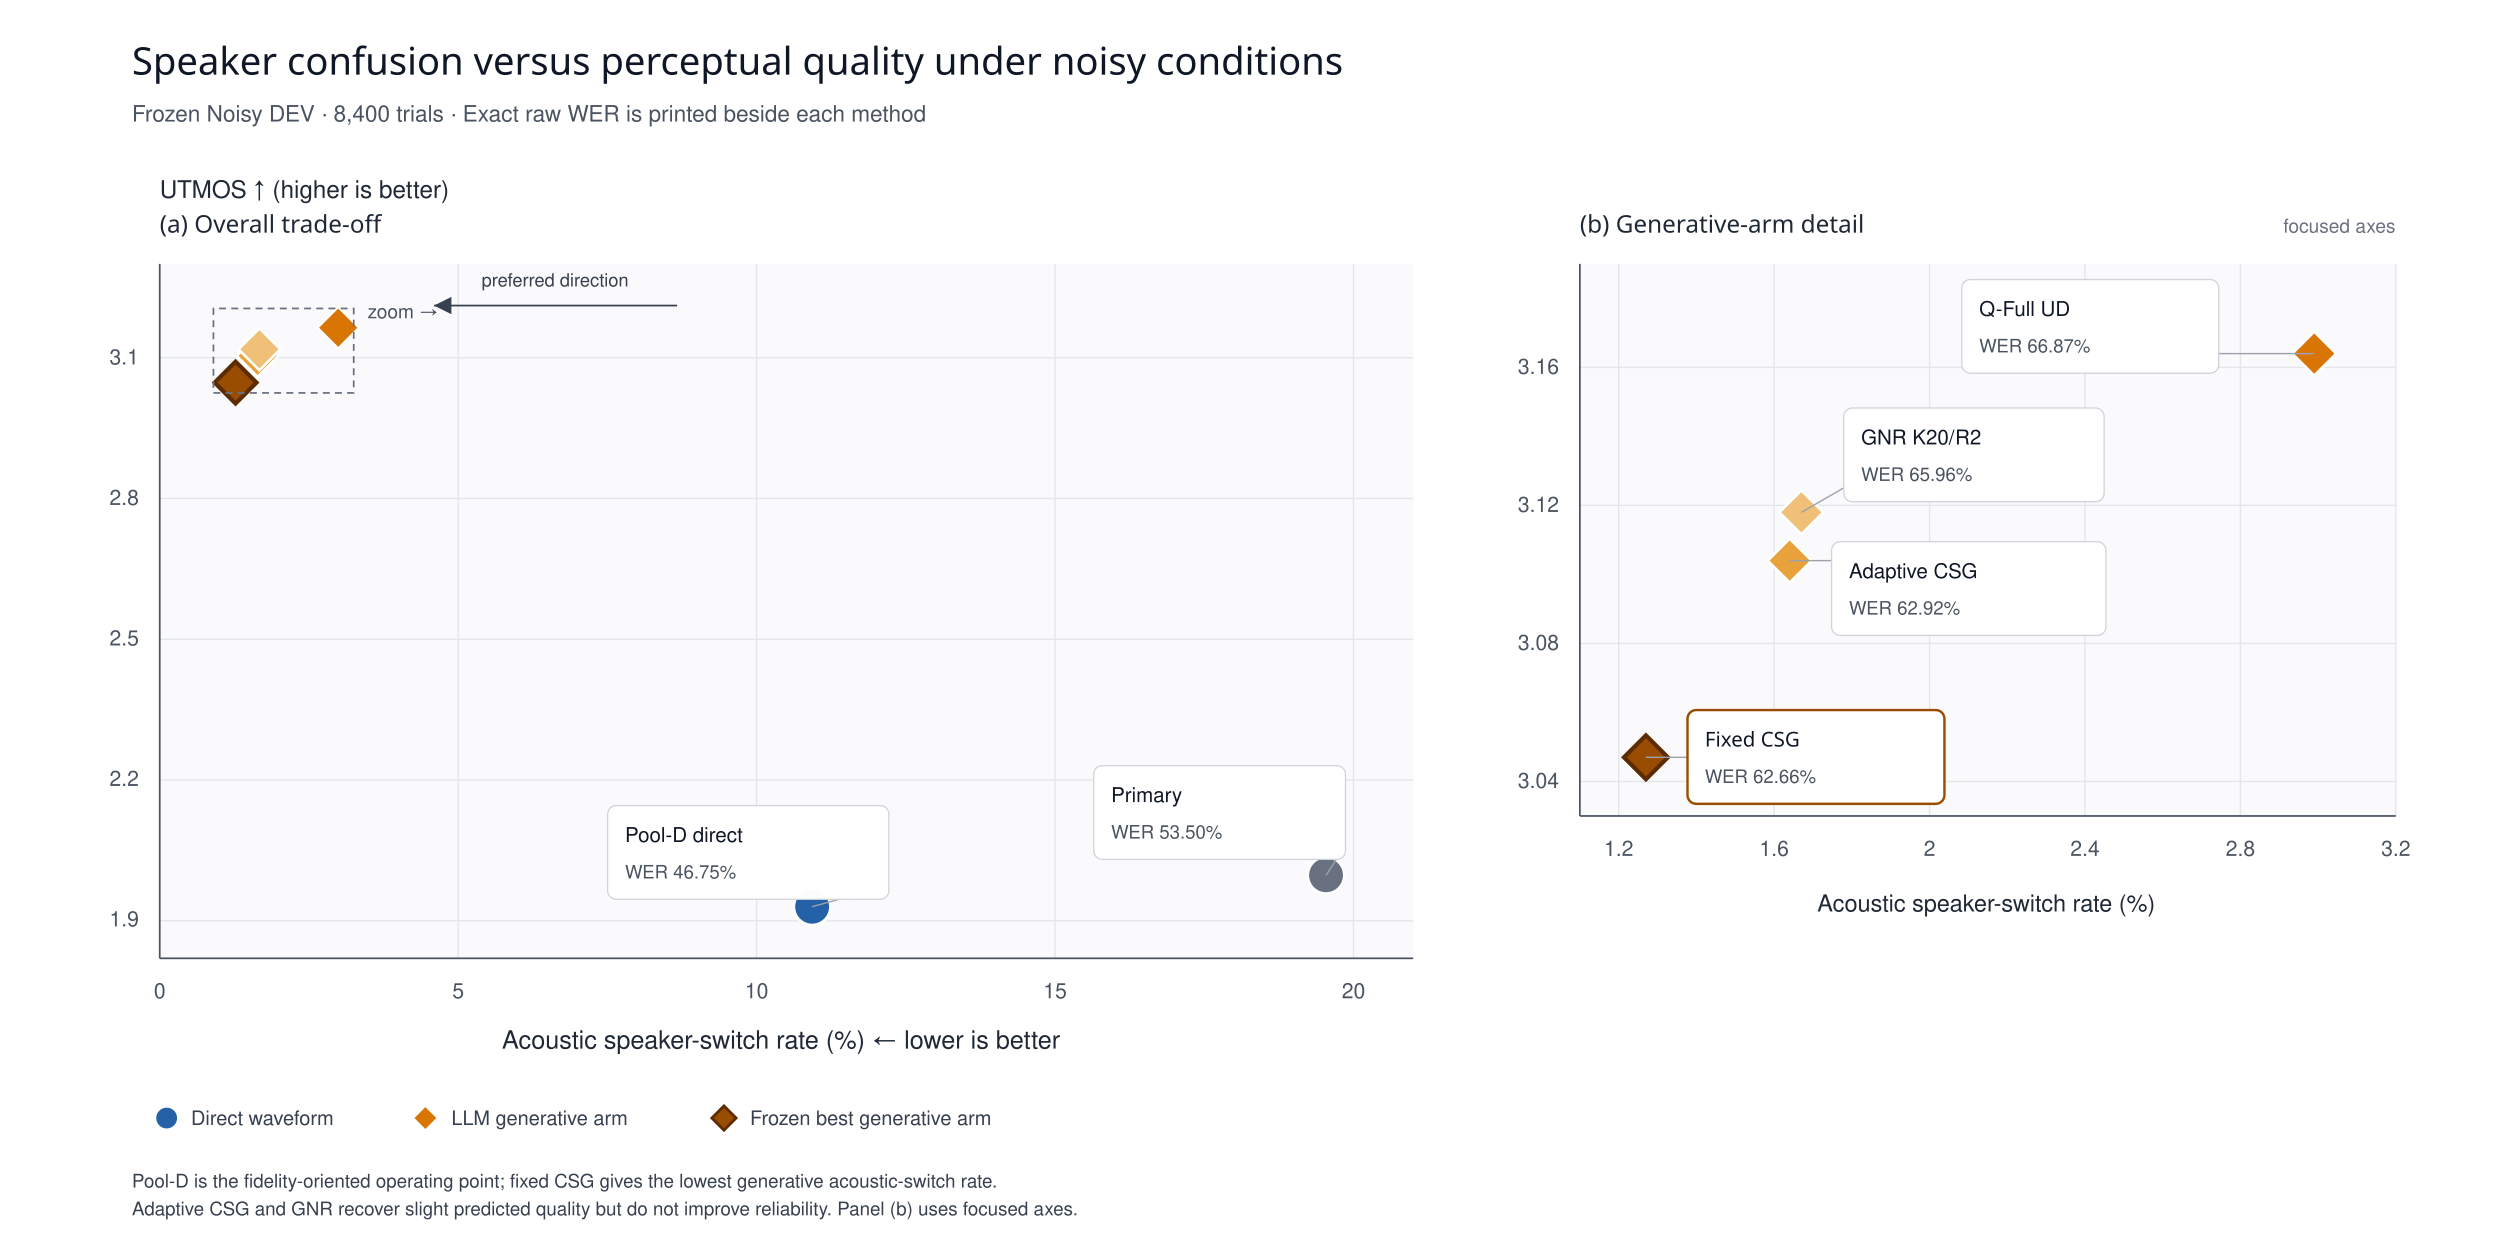
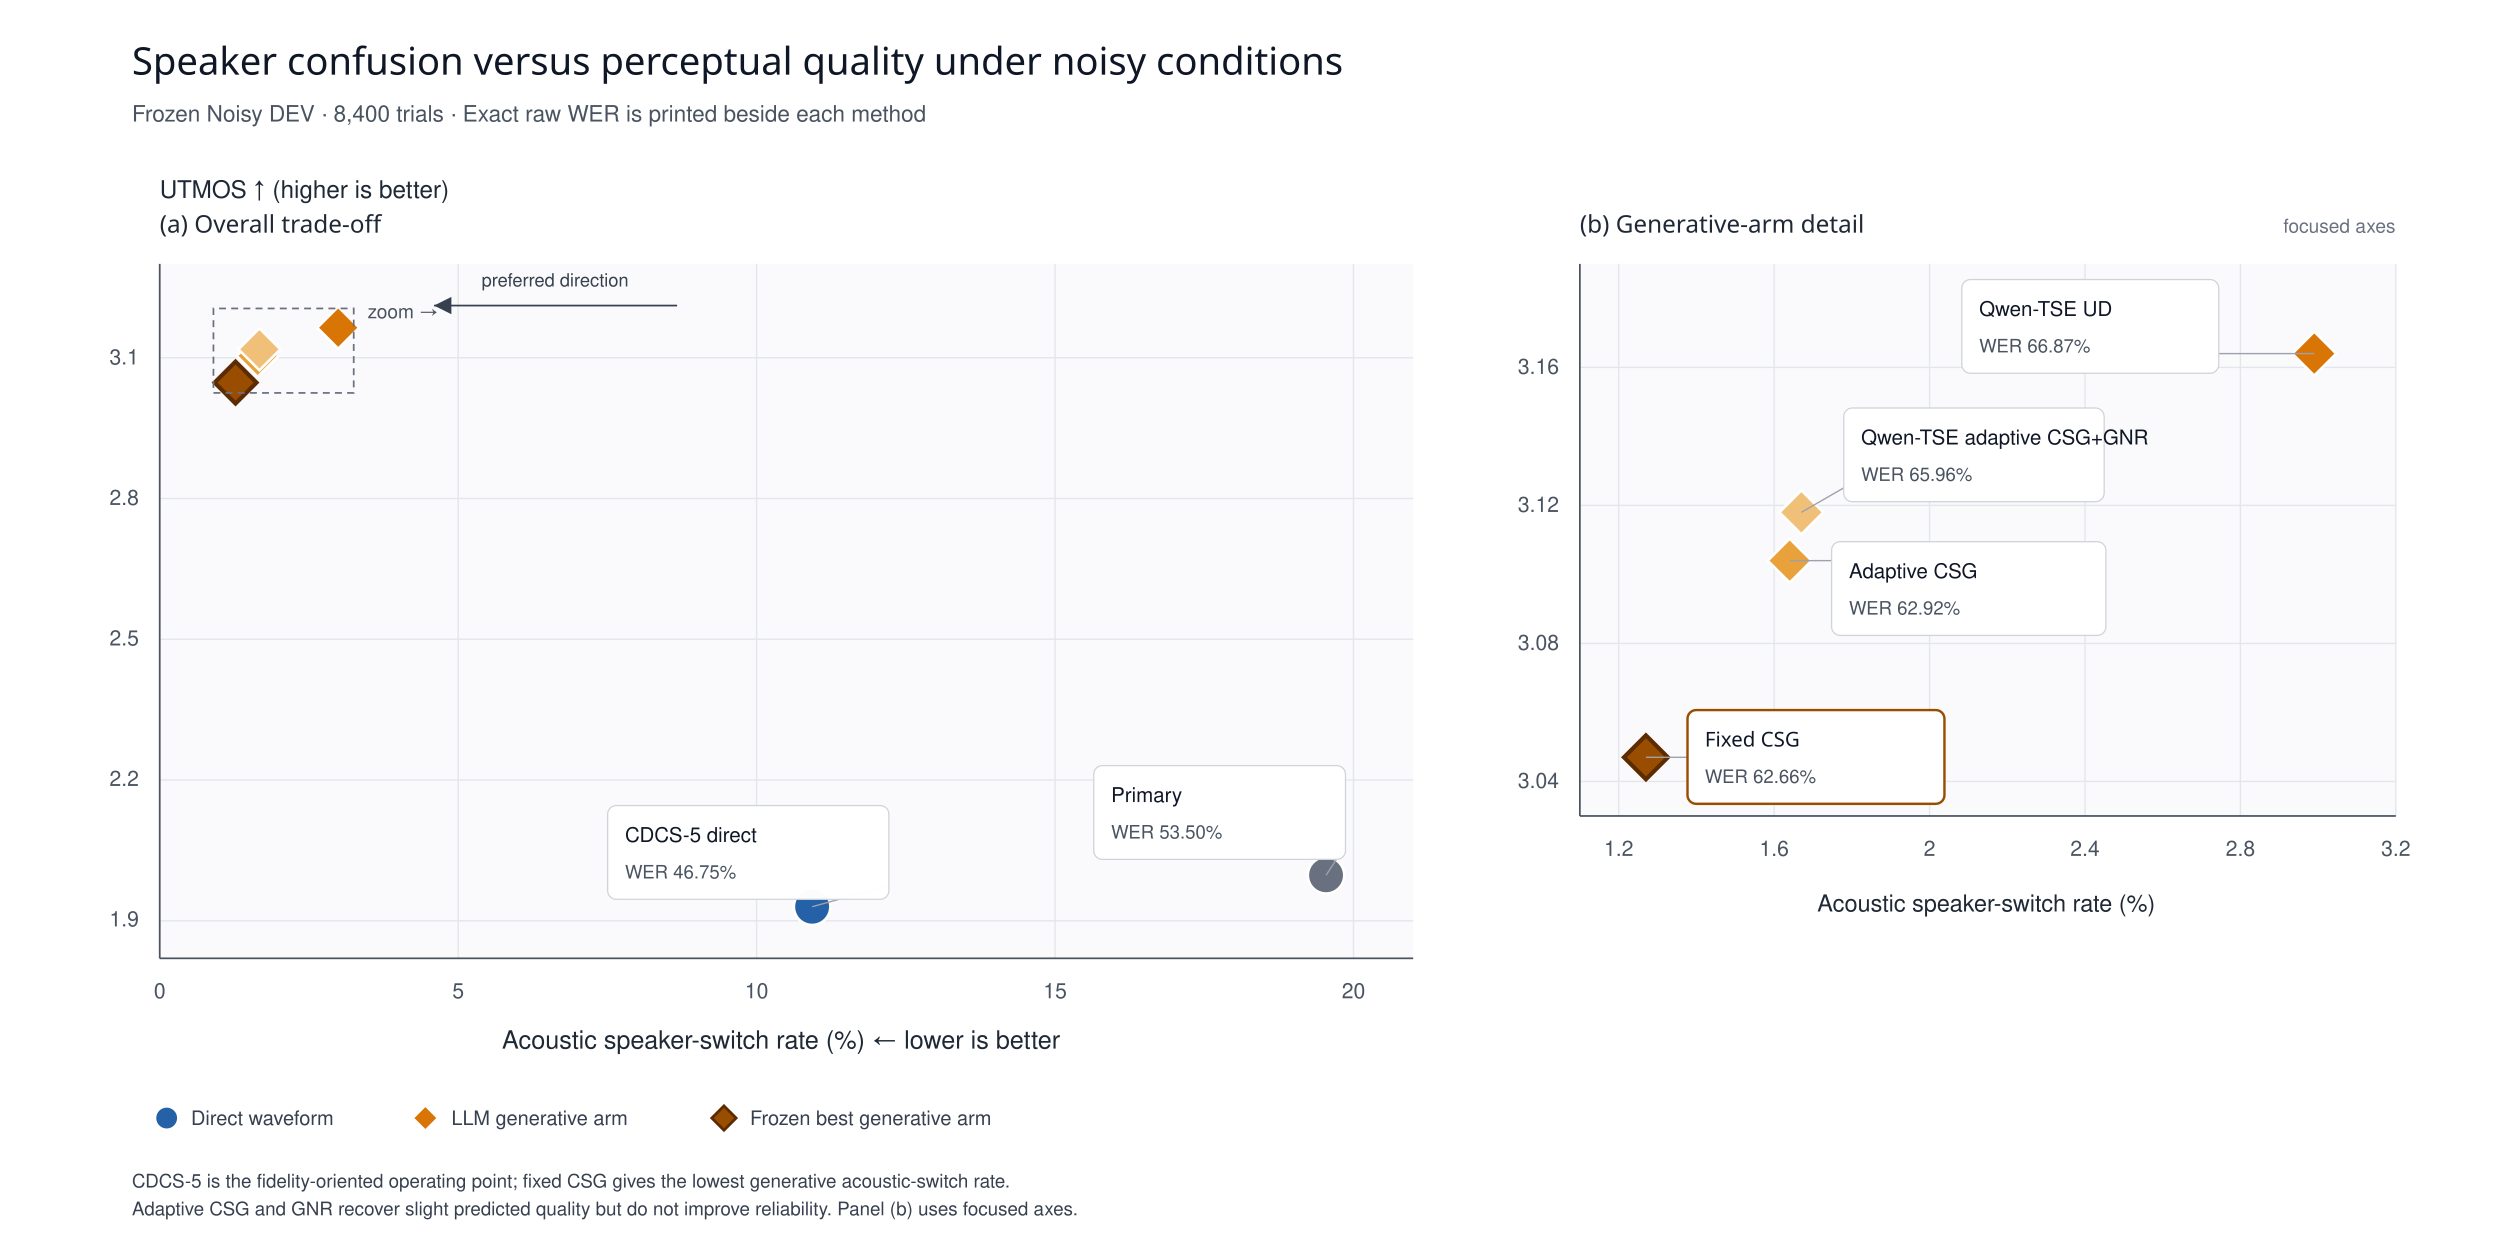
<svg xmlns="http://www.w3.org/2000/svg" width="1440" height="720" preserveAspectRatio="xMinYMin meet" viewBox="0 0 1440 720" version="1.0" fill-rule="evenodd">
  <clipPath id="clip">
    <rect x="0" y="0" width="1440" height="720" />
  </clipPath>
  <g id="group" transform="scale(1,-1) translate(0,-720)" style="clip-path: url(#clip)">
    <g transform="">
      <rect x="0" y="0" width="1440" height="720" style="stroke: none; stroke-linecap: butt; stroke-width: 1; fill: rgb(100%,100%,100%); fill-rule: evenodd;" />
      <text x="76" y="677" style="font-family: Helvetica-Bold; font-size: 22px;fill: rgb(6%,9%,15%); stroke:none;" transform="translate(0,1354) scale(1,-1)">Speaker confusion versus perceptual quality under noisy conditions</text>
      <text x="76" y="650" style="font-family: Helvetica; font-size: 13px;fill: rgb(29%,33%,38%); stroke:none;" transform="translate(0,1300) scale(1,-1)">Frozen Noisy DEV · 8,400 trials · Exact raw WER is printed beside each method</text>
      <rect x="92" y="168" width="722" height="400" style="stroke: none; stroke-linecap: butt; stroke-width: 1; fill: rgb(98%,98%,99%); fill-rule: evenodd;" />
      <path d="M 92,168 L 92,568 Z" style="stroke: rgb(89%,90%,92%); stroke-linecap: butt; stroke-width: 0.8;" />
      <text x="88.608" y="145" style="font-family: Helvetica; font-size: 12.2px;fill: rgb(29%,33%,38%); stroke:none;" transform="translate(0,290) scale(1,-1)">0</text>
      <path d="M 263.905,168 L 263.905,568 Z" style="stroke: rgb(89%,90%,92%); stroke-linecap: butt; stroke-width: 0.8;" />
      <text x="260.513" y="145" style="font-family: Helvetica; font-size: 12.2px;fill: rgb(29%,33%,38%); stroke:none;" transform="translate(0,290) scale(1,-1)">5</text>
      <path d="M 435.81,168 L 435.81,568 Z" style="stroke: rgb(89%,90%,92%); stroke-linecap: butt; stroke-width: 0.8;" />
      <text x="429.026" y="145" style="font-family: Helvetica; font-size: 12.2px;fill: rgb(29%,33%,38%); stroke:none;" transform="translate(0,290) scale(1,-1)">10</text>
      <path d="M 607.714,168 L 607.714,568 Z" style="stroke: rgb(89%,90%,92%); stroke-linecap: butt; stroke-width: 0.8;" />
      <text x="600.931" y="145" style="font-family: Helvetica; font-size: 12.2px;fill: rgb(29%,33%,38%); stroke:none;" transform="translate(0,290) scale(1,-1)">15</text>
      <path d="M 779.619,168 L 779.619,568 Z" style="stroke: rgb(89%,90%,92%); stroke-linecap: butt; stroke-width: 0.8;" />
      <text x="772.836" y="145" style="font-family: Helvetica; font-size: 12.2px;fill: rgb(29%,33%,38%); stroke:none;" transform="translate(0,290) scale(1,-1)">20</text>
      <path d="M 92,189.622 L 814,189.622 Z" style="stroke: rgb(89%,90%,92%); stroke-linecap: butt; stroke-width: 0.8;" />
      <text x="63.042" y="186.622" style="font-family: Helvetica; font-size: 12.2px;fill: rgb(29%,33%,38%); stroke:none;" transform="translate(0,373) scale(1,-1)">1.9</text>
      <path d="M 92,270.703 L 814,270.703 Z" style="stroke: rgb(89%,90%,92%); stroke-linecap: butt; stroke-width: 0.8;" />
      <text x="63.042" y="267.703" style="font-family: Helvetica; font-size: 12.2px;fill: rgb(29%,33%,38%); stroke:none;" transform="translate(0,535) scale(1,-1)">2.2</text>
      <path d="M 92,351.784 L 814,351.784 Z" style="stroke: rgb(89%,90%,92%); stroke-linecap: butt; stroke-width: 0.8;" />
      <text x="63.042" y="348.784" style="font-family: Helvetica; font-size: 12.2px;fill: rgb(29%,33%,38%); stroke:none;" transform="translate(0,697) scale(1,-1)">2.5</text>
      <path d="M 92,432.865 L 814,432.865 Z" style="stroke: rgb(89%,90%,92%); stroke-linecap: butt; stroke-width: 0.8;" />
      <text x="63.042" y="429.865" style="font-family: Helvetica; font-size: 12.2px;fill: rgb(29%,33%,38%); stroke:none;" transform="translate(0,859) scale(1,-1)">2.8</text>
      <path d="M 92,513.946 L 814,513.946 Z" style="stroke: rgb(89%,90%,92%); stroke-linecap: butt; stroke-width: 0.8;" />
      <text x="63.042" y="510.946" style="font-family: Helvetica; font-size: 12.2px;fill: rgb(29%,33%,38%); stroke:none;" transform="translate(0,1021) scale(1,-1)">3.1</text>
      <path d="M 92,168 L 814,168 Z" style="stroke: rgb(29%,33%,38%); stroke-linecap: butt; stroke-width: 1;" />
      <path d="M 92,168 L 92,568 Z" style="stroke: rgb(29%,33%,38%); stroke-linecap: butt; stroke-width: 1;" />
      <text x="92" y="586" style="font-family: Helvetica-Bold; font-size: 14.0px;fill: rgb(12%,16%,21%); stroke:none;" transform="translate(0,1172) scale(1,-1)">(a) Overall trade-off</text>
      <rect x="910" y="250" width="470" height="318" style="stroke: none; stroke-linecap: butt; stroke-width: 1; fill: rgb(98%,98%,99%); fill-rule: evenodd;" />
      <path d="M 932.381,250 L 932.381,568 Z" style="stroke: rgb(89%,90%,92%); stroke-linecap: butt; stroke-width: 0.8;" />
      <text x="923.902" y="227" style="font-family: Helvetica; font-size: 12.2px;fill: rgb(29%,33%,38%); stroke:none;" transform="translate(0,454) scale(1,-1)">1.2</text>
      <path d="M 1021.905,250 L 1021.905,568 Z" style="stroke: rgb(89%,90%,92%); stroke-linecap: butt; stroke-width: 0.8;" />
      <text x="1013.426" y="227" style="font-family: Helvetica; font-size: 12.2px;fill: rgb(29%,33%,38%); stroke:none;" transform="translate(0,454) scale(1,-1)">1.6</text>
      <path d="M 1111.429,250 L 1111.429,568 Z" style="stroke: rgb(89%,90%,92%); stroke-linecap: butt; stroke-width: 0.8;" />
      <text x="1108.037" y="227" style="font-family: Helvetica; font-size: 12.2px;fill: rgb(29%,33%,38%); stroke:none;" transform="translate(0,454) scale(1,-1)">2</text>
      <path d="M 1200.952,250 L 1200.952,568 Z" style="stroke: rgb(89%,90%,92%); stroke-linecap: butt; stroke-width: 0.8;" />
      <text x="1192.473" y="227" style="font-family: Helvetica; font-size: 12.2px;fill: rgb(29%,33%,38%); stroke:none;" transform="translate(0,454) scale(1,-1)">2.4</text>
      <path d="M 1290.476,250 L 1290.476,568 Z" style="stroke: rgb(89%,90%,92%); stroke-linecap: butt; stroke-width: 0.8;" />
      <text x="1281.997" y="227" style="font-family: Helvetica; font-size: 12.2px;fill: rgb(29%,33%,38%); stroke:none;" transform="translate(0,454) scale(1,-1)">2.8</text>
      <path d="M 1380,250 L 1380,568 Z" style="stroke: rgb(89%,90%,92%); stroke-linecap: butt; stroke-width: 0.8;" />
      <text x="1371.521" y="227" style="font-family: Helvetica; font-size: 12.2px;fill: rgb(29%,33%,38%); stroke:none;" transform="translate(0,454) scale(1,-1)">3.2</text>
      <path d="M 910,269.875 L 1380,269.875 Z" style="stroke: rgb(89%,90%,92%); stroke-linecap: butt; stroke-width: 0.8;" />
      <text x="874.259" y="266.875" style="font-family: Helvetica; font-size: 12.2px;fill: rgb(29%,33%,38%); stroke:none;" transform="translate(0,533) scale(1,-1)">3.04</text>
      <path d="M 910,349.375 L 1380,349.375 Z" style="stroke: rgb(89%,90%,92%); stroke-linecap: butt; stroke-width: 0.8;" />
      <text x="874.259" y="346.375" style="font-family: Helvetica; font-size: 12.2px;fill: rgb(29%,33%,38%); stroke:none;" transform="translate(0,692) scale(1,-1)">3.08</text>
      <path d="M 910,428.875 L 1380,428.875 Z" style="stroke: rgb(89%,90%,92%); stroke-linecap: butt; stroke-width: 0.8;" />
      <text x="874.259" y="425.875" style="font-family: Helvetica; font-size: 12.2px;fill: rgb(29%,33%,38%); stroke:none;" transform="translate(0,851) scale(1,-1)">3.12</text>
      <path d="M 910,508.375 L 1380,508.375 Z" style="stroke: rgb(89%,90%,92%); stroke-linecap: butt; stroke-width: 0.8;" />
      <text x="874.259" y="505.375" style="font-family: Helvetica; font-size: 12.2px;fill: rgb(29%,33%,38%); stroke:none;" transform="translate(0,1010) scale(1,-1)">3.16</text>
      <path d="M 910,250 L 1380,250 Z" style="stroke: rgb(29%,33%,38%); stroke-linecap: butt; stroke-width: 1;" />
      <path d="M 910,250 L 910,568 Z" style="stroke: rgb(29%,33%,38%); stroke-linecap: butt; stroke-width: 1;" />
      <text x="910" y="586" style="font-family: Helvetica-Bold; font-size: 14.0px;fill: rgb(12%,16%,21%); stroke:none;" transform="translate(0,1172) scale(1,-1)">(b) Generative-arm detail</text>
      <text x="1315.188" y="586" style="font-family: Helvetica; font-size: 11.0px;fill: rgb(41%,44%,50%); stroke:none;" transform="translate(0,1172) scale(1,-1)">focused axes</text>
      <circle cx="763.804" cy="215.838" r="10.5" style="stroke: rgb(100%,100%,100%); stroke-linecap: butt; stroke-width: 1.5; fill: rgb(41%,44%,50%); fill-rule: evenodd;" />
      <circle cx="467.784" cy="197.73" r="10.5" style="stroke: rgb(100%,100%,100%); stroke-linecap: butt; stroke-width: 1.5; fill: rgb(14%,38%,65%); fill-rule: evenodd;" />
      <polygon points="194.799 543.318, 206.874 531.243, 194.799 519.168, 182.724 531.243" style="stroke: rgb(100%,100%,100%); stroke-linecap: butt; stroke-width: 1.5; fill: rgb(85%,46%,2%); fill-rule: evenodd;" />
      <polygon points="135.664 511.697, 147.739 499.622, 135.664 487.547, 123.589 499.622" style="stroke: rgb(36%,17%,0%); stroke-linecap: butt; stroke-width: 2.4; fill: rgb(60%,30%,0%); fill-rule: evenodd;" />
      <polygon points="148.385 527.102, 160.46 515.027, 148.385 502.952, 136.31 515.027" style="stroke: rgb(100%,100%,100%); stroke-linecap: butt; stroke-width: 1.5; fill: rgb(91%,63%,23%); fill-rule: evenodd;" />
      <polygon points="149.416 530.886, 161.491 518.811, 149.416 506.736, 137.341 518.811" style="stroke: rgb(100%,100%,100%); stroke-linecap: butt; stroke-width: 1.5; fill: rgb(94%,75%,47%); fill-rule: evenodd;" />
      <path d="M 763.804,215.838 L 775,233 Z" style="stroke: rgb(61%,63%,68%); stroke-linecap: butt; stroke-width: 0.8;" />
      <rect x="630" y="225" width="145" height="54" rx="5" ry="5" style="stroke: rgb(81%,83%,85%); stroke-linecap: butt; stroke-width: 0.75; fill: rgb(100%,100%,100%); fill-rule: evenodd; fill-opacity: 0.98;" />
      <text x="640" y="258" style="font-family: Helvetica; font-size: 11.8px;fill: rgb(6%,9%,15%); stroke:none;" transform="translate(0,516) scale(1,-1)">Primary</text>
      <text x="640" y="237" style="font-family: Helvetica; font-size: 10.7px;fill: rgb(29%,33%,38%); stroke:none;" transform="translate(0,474) scale(1,-1)">WER 53.50%</text>
      <path d="M 467.784,197.73 L 512,210 Z" style="stroke: rgb(61%,63%,68%); stroke-linecap: butt; stroke-width: 0.8;" />
      <rect x="350" y="202" width="162" height="54" rx="5" ry="5" style="stroke: rgb(81%,83%,85%); stroke-linecap: butt; stroke-width: 0.75; fill: rgb(100%,100%,100%); fill-rule: evenodd; fill-opacity: 0.98;" />
-       <text x="360" y="235" style="font-family: Helvetica; font-size: 11.8px;fill: rgb(6%,9%,15%); stroke:none;" transform="translate(0,470) scale(1,-1)">Pool-D direct</text>
+       <text x="360" y="235" style="font-family: Helvetica; font-size: 11.8px;fill: rgb(6%,9%,15%); stroke:none;" transform="translate(0,470) scale(1,-1)">CDCS-5 direct</text>
      <text x="360" y="214" style="font-family: Helvetica; font-size: 10.7px;fill: rgb(29%,33%,38%); stroke:none;" transform="translate(0,428) scale(1,-1)">WER 46.75%</text>
      <rect x="122.943" y="493.676" width="80.795" height="48.649" style="stroke: rgb(41%,44%,50%); stroke-linecap: butt; stroke-width: 1; fill: none; fill-rule: evenodd; stroke-dasharray: 4, 3;" />
      <text x="211.738" y="537.324" style="font-family: Helvetica; font-size: 11px;fill: rgb(29%,33%,38%); stroke:none;" transform="translate(0,1074) scale(1,-1)">zoom →</text>
      <path d="M 390,544 L 250,544 Z" style="stroke: rgb(21%,25%,31%); stroke-linecap: butt; stroke-width: 1;" />
      <polygon points="250 544, 260 549, 260 539" style="stroke: none; stroke-linecap: butt; stroke-width: 1; fill: rgb(21%,25%,31%); fill-rule: evenodd;" />
      <text x="277.401" y="555" style="font-family: Helvetica; font-size: 10.5px;fill: rgb(21%,25%,31%); stroke:none;" transform="translate(0,1110) scale(1,-1)">preferred direction</text>
      <polygon points="1333 528.975, 1345.65 516.325, 1333 503.675, 1320.35 516.325" style="stroke: rgb(100%,100%,100%); stroke-linecap: butt; stroke-width: 1.5; fill: rgb(85%,46%,2%); fill-rule: evenodd;" />
      <polygon points="948.048 296.438, 960.698 283.788, 948.048 271.137, 935.398 283.788" style="stroke: rgb(36%,17%,0%); stroke-linecap: butt; stroke-width: 2.4; fill: rgb(60%,30%,0%); fill-rule: evenodd;" />
      <polygon points="1030.857 409.725, 1043.507 397.075, 1030.857 384.425, 1018.207 397.075" style="stroke: rgb(100%,100%,100%); stroke-linecap: butt; stroke-width: 1.5; fill: rgb(91%,63%,23%); fill-rule: evenodd;" />
      <polygon points="1037.571 437.55, 1050.221 424.9, 1037.571 412.25, 1024.921 424.9" style="stroke: rgb(100%,100%,100%); stroke-linecap: butt; stroke-width: 1.5; fill: rgb(94%,75%,47%); fill-rule: evenodd;" />
      <path d="M 1333,516.325 L 1278,516.325 Z" style="stroke: rgb(61%,63%,68%); stroke-linecap: butt; stroke-width: 0.8;" />
      <rect x="1130" y="505" width="148" height="54" rx="5" ry="5" style="stroke: rgb(81%,83%,85%); stroke-linecap: butt; stroke-width: 0.75; fill: rgb(100%,100%,100%); fill-rule: evenodd; fill-opacity: 0.98;" />
-       <text x="1140" y="538" style="font-family: Helvetica; font-size: 11.8px;fill: rgb(6%,9%,15%); stroke:none;" transform="translate(0,1076) scale(1,-1)">Q-Full UD</text>
+       <text x="1140" y="538" style="font-family: Helvetica; font-size: 11.8px;fill: rgb(6%,9%,15%); stroke:none;" transform="translate(0,1076) scale(1,-1)">Qwen-TSE UD</text>
      <text x="1140" y="517" style="font-family: Helvetica; font-size: 10.7px;fill: rgb(29%,33%,38%); stroke:none;" transform="translate(0,1034) scale(1,-1)">WER 66.87%</text>
      <path d="M 948.048,283.788 L 972,283.788 Z" style="stroke: rgb(61%,63%,68%); stroke-linecap: butt; stroke-width: 0.8;" />
      <rect x="972" y="257" width="148" height="54" rx="5" ry="5" style="stroke: rgb(60%,30%,0%); stroke-linecap: butt; stroke-width: 1.4; fill: rgb(100%,100%,100%); fill-rule: evenodd; fill-opacity: 0.98;" />
      <text x="982" y="290" style="font-family: Helvetica-Bold; font-size: 11.8px;fill: rgb(6%,9%,15%); stroke:none;" transform="translate(0,580) scale(1,-1)">Fixed CSG</text>
      <text x="982" y="269" style="font-family: Helvetica; font-size: 10.7px;fill: rgb(29%,33%,38%); stroke:none;" transform="translate(0,538) scale(1,-1)">WER 62.66%</text>
      <path d="M 1030.857,397.075 L 1055,397.075 Z" style="stroke: rgb(61%,63%,68%); stroke-linecap: butt; stroke-width: 0.8;" />
      <rect x="1055" y="354" width="158" height="54" rx="5" ry="5" style="stroke: rgb(81%,83%,85%); stroke-linecap: butt; stroke-width: 0.75; fill: rgb(100%,100%,100%); fill-rule: evenodd; fill-opacity: 0.98;" />
      <text x="1065" y="387" style="font-family: Helvetica; font-size: 11.8px;fill: rgb(6%,9%,15%); stroke:none;" transform="translate(0,774) scale(1,-1)">Adaptive CSG</text>
      <text x="1065" y="366" style="font-family: Helvetica; font-size: 10.7px;fill: rgb(29%,33%,38%); stroke:none;" transform="translate(0,732) scale(1,-1)">WER 62.92%</text>
      <path d="M 1037.571,424.9 L 1062,439 Z" style="stroke: rgb(61%,63%,68%); stroke-linecap: butt; stroke-width: 0.8;" />
      <rect x="1062" y="431" width="150" height="54" rx="5" ry="5" style="stroke: rgb(81%,83%,85%); stroke-linecap: butt; stroke-width: 0.75; fill: rgb(100%,100%,100%); fill-rule: evenodd; fill-opacity: 0.98;" />
-       <text x="1072" y="464" style="font-family: Helvetica; font-size: 11.8px;fill: rgb(6%,9%,15%); stroke:none;" transform="translate(0,928) scale(1,-1)">GNR K20/R2</text>
+       <text x="1072" y="464" style="font-family: Helvetica; font-size: 11.8px;fill: rgb(6%,9%,15%); stroke:none;" transform="translate(0,928) scale(1,-1)">Qwen-TSE adaptive CSG+GNR</text>
      <text x="1072" y="443" style="font-family: Helvetica; font-size: 10.7px;fill: rgb(29%,33%,38%); stroke:none;" transform="translate(0,886) scale(1,-1)">WER 65.96%</text>
      <text x="289.121" y="116" style="font-family: Helvetica; font-size: 14.5px;fill: rgb(12%,16%,21%); stroke:none;" transform="translate(0,232) scale(1,-1)">Acoustic speaker-switch rate (%)  ← lower is better</text>
      <text x="1046.727" y="195" style="font-family: Helvetica; font-size: 13.5px;fill: rgb(12%,16%,21%); stroke:none;" transform="translate(0,390) scale(1,-1)">Acoustic speaker-switch rate (%)</text>
      <text x="92" y="606" style="font-family: Helvetica; font-size: 14.0px;fill: rgb(12%,16%,21%); stroke:none;" transform="translate(0,1212) scale(1,-1)">UTMOS ↑  (higher is better)</text>
      <circle cx="96" cy="76" r="6.5" style="stroke: rgb(100%,100%,100%); stroke-linecap: butt; stroke-width: 1; fill: rgb(14%,38%,65%); fill-rule: evenodd;" />
      <text x="110" y="72" style="font-family: Helvetica; font-size: 11.5px;fill: rgb(21%,25%,31%); stroke:none;" transform="translate(0,144) scale(1,-1)">Direct waveform</text>
      <polygon points="245 83, 252 76, 245 69, 238 76" style="stroke: rgb(100%,100%,100%); stroke-linecap: butt; stroke-width: 1; fill: rgb(85%,46%,2%); fill-rule: evenodd;" />
      <text x="260" y="72" style="font-family: Helvetica; font-size: 11.5px;fill: rgb(21%,25%,31%); stroke:none;" transform="translate(0,144) scale(1,-1)">LLM generative arm</text>
      <polygon points="417 83, 424 76, 417 69, 410 76" style="stroke: rgb(36%,17%,0%); stroke-linecap: butt; stroke-width: 1.6; fill: rgb(60%,30%,0%); fill-rule: evenodd;" />
      <text x="432" y="72" style="font-family: Helvetica; font-size: 11.5px;fill: rgb(21%,25%,31%); stroke:none;" transform="translate(0,144) scale(1,-1)">Frozen best generative arm</text>
-       <text x="76" y="36" style="font-family: Helvetica; font-size: 10.8px;fill: rgb(21%,25%,31%); stroke:none;" transform="translate(0,72) scale(1,-1)">Pool-D is the fidelity-oriented operating point; fixed CSG gives the lowest generative acoustic-switch rate.</text>
+       <text x="76" y="36" style="font-family: Helvetica; font-size: 10.8px;fill: rgb(21%,25%,31%); stroke:none;" transform="translate(0,72) scale(1,-1)">CDCS-5 is the fidelity-oriented operating point; fixed CSG gives the lowest generative acoustic-switch rate.</text>
      <text x="76" y="20" style="font-family: Helvetica; font-size: 10.8px;fill: rgb(21%,25%,31%); stroke:none;" transform="translate(0,40) scale(1,-1)">Adaptive CSG and GNR recover slight predicted quality but do not improve reliability. Panel (b) uses focused axes.</text>
    </g>
  </g>
</svg>
